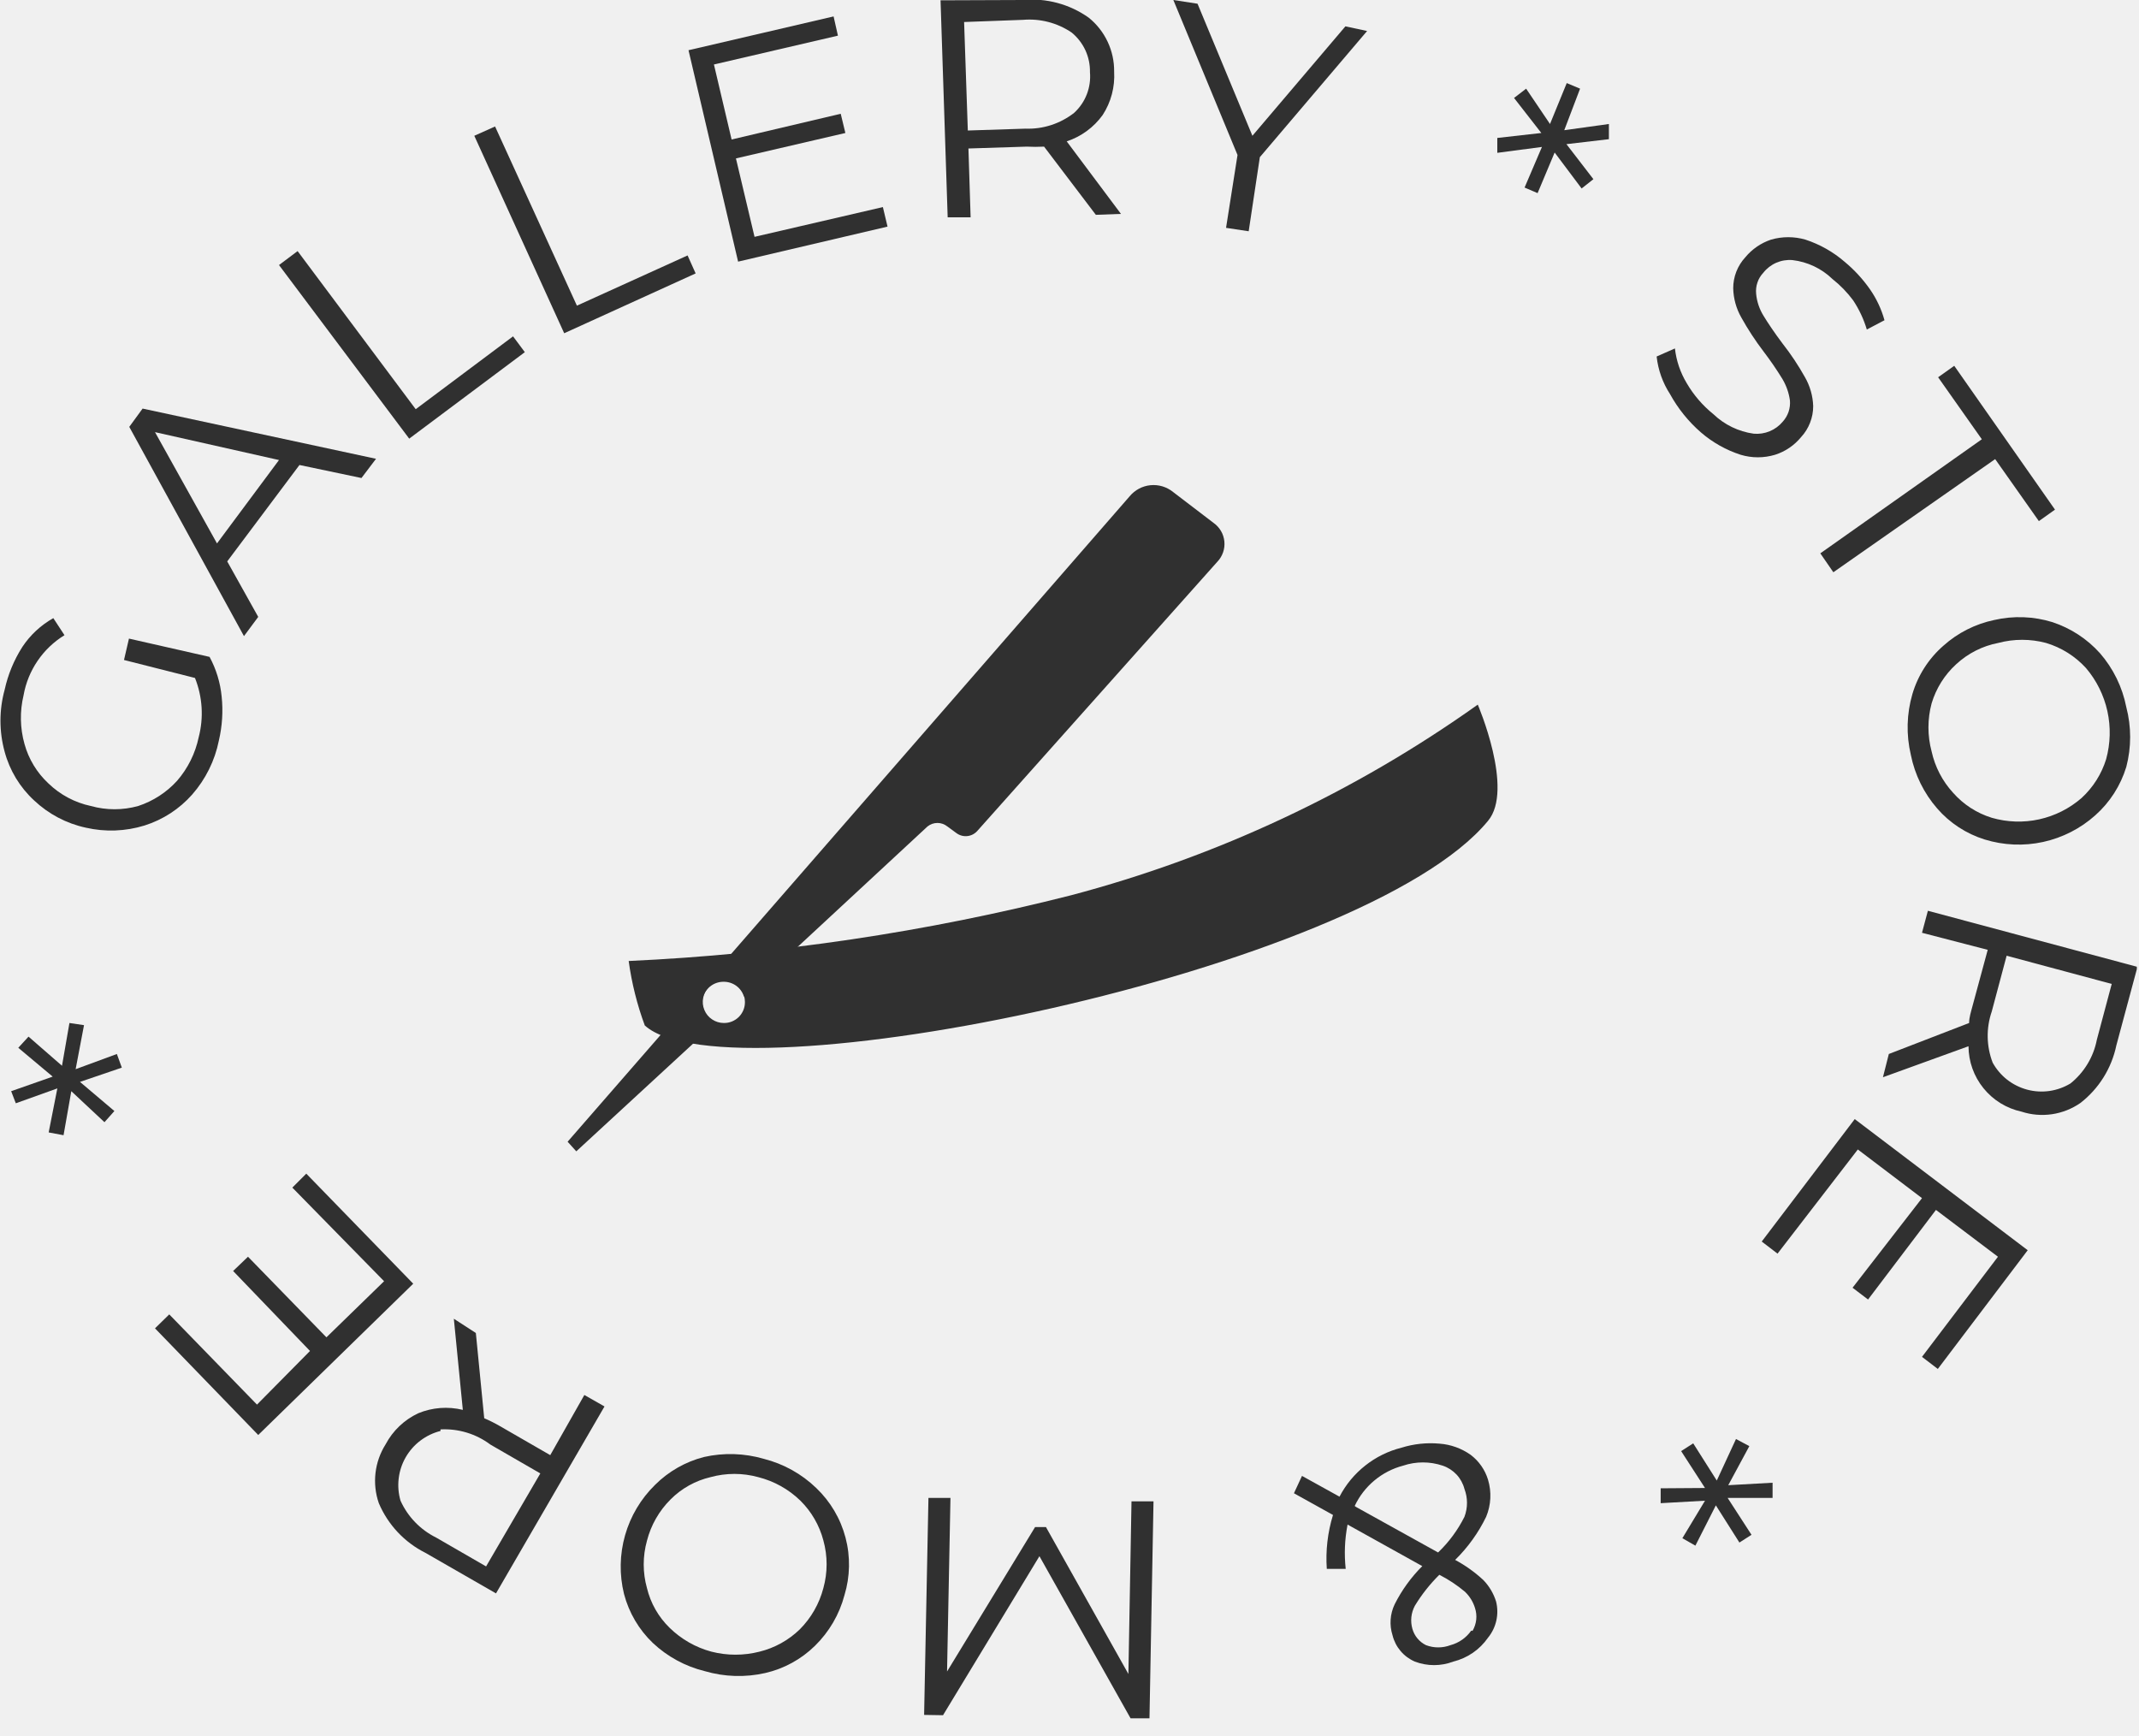
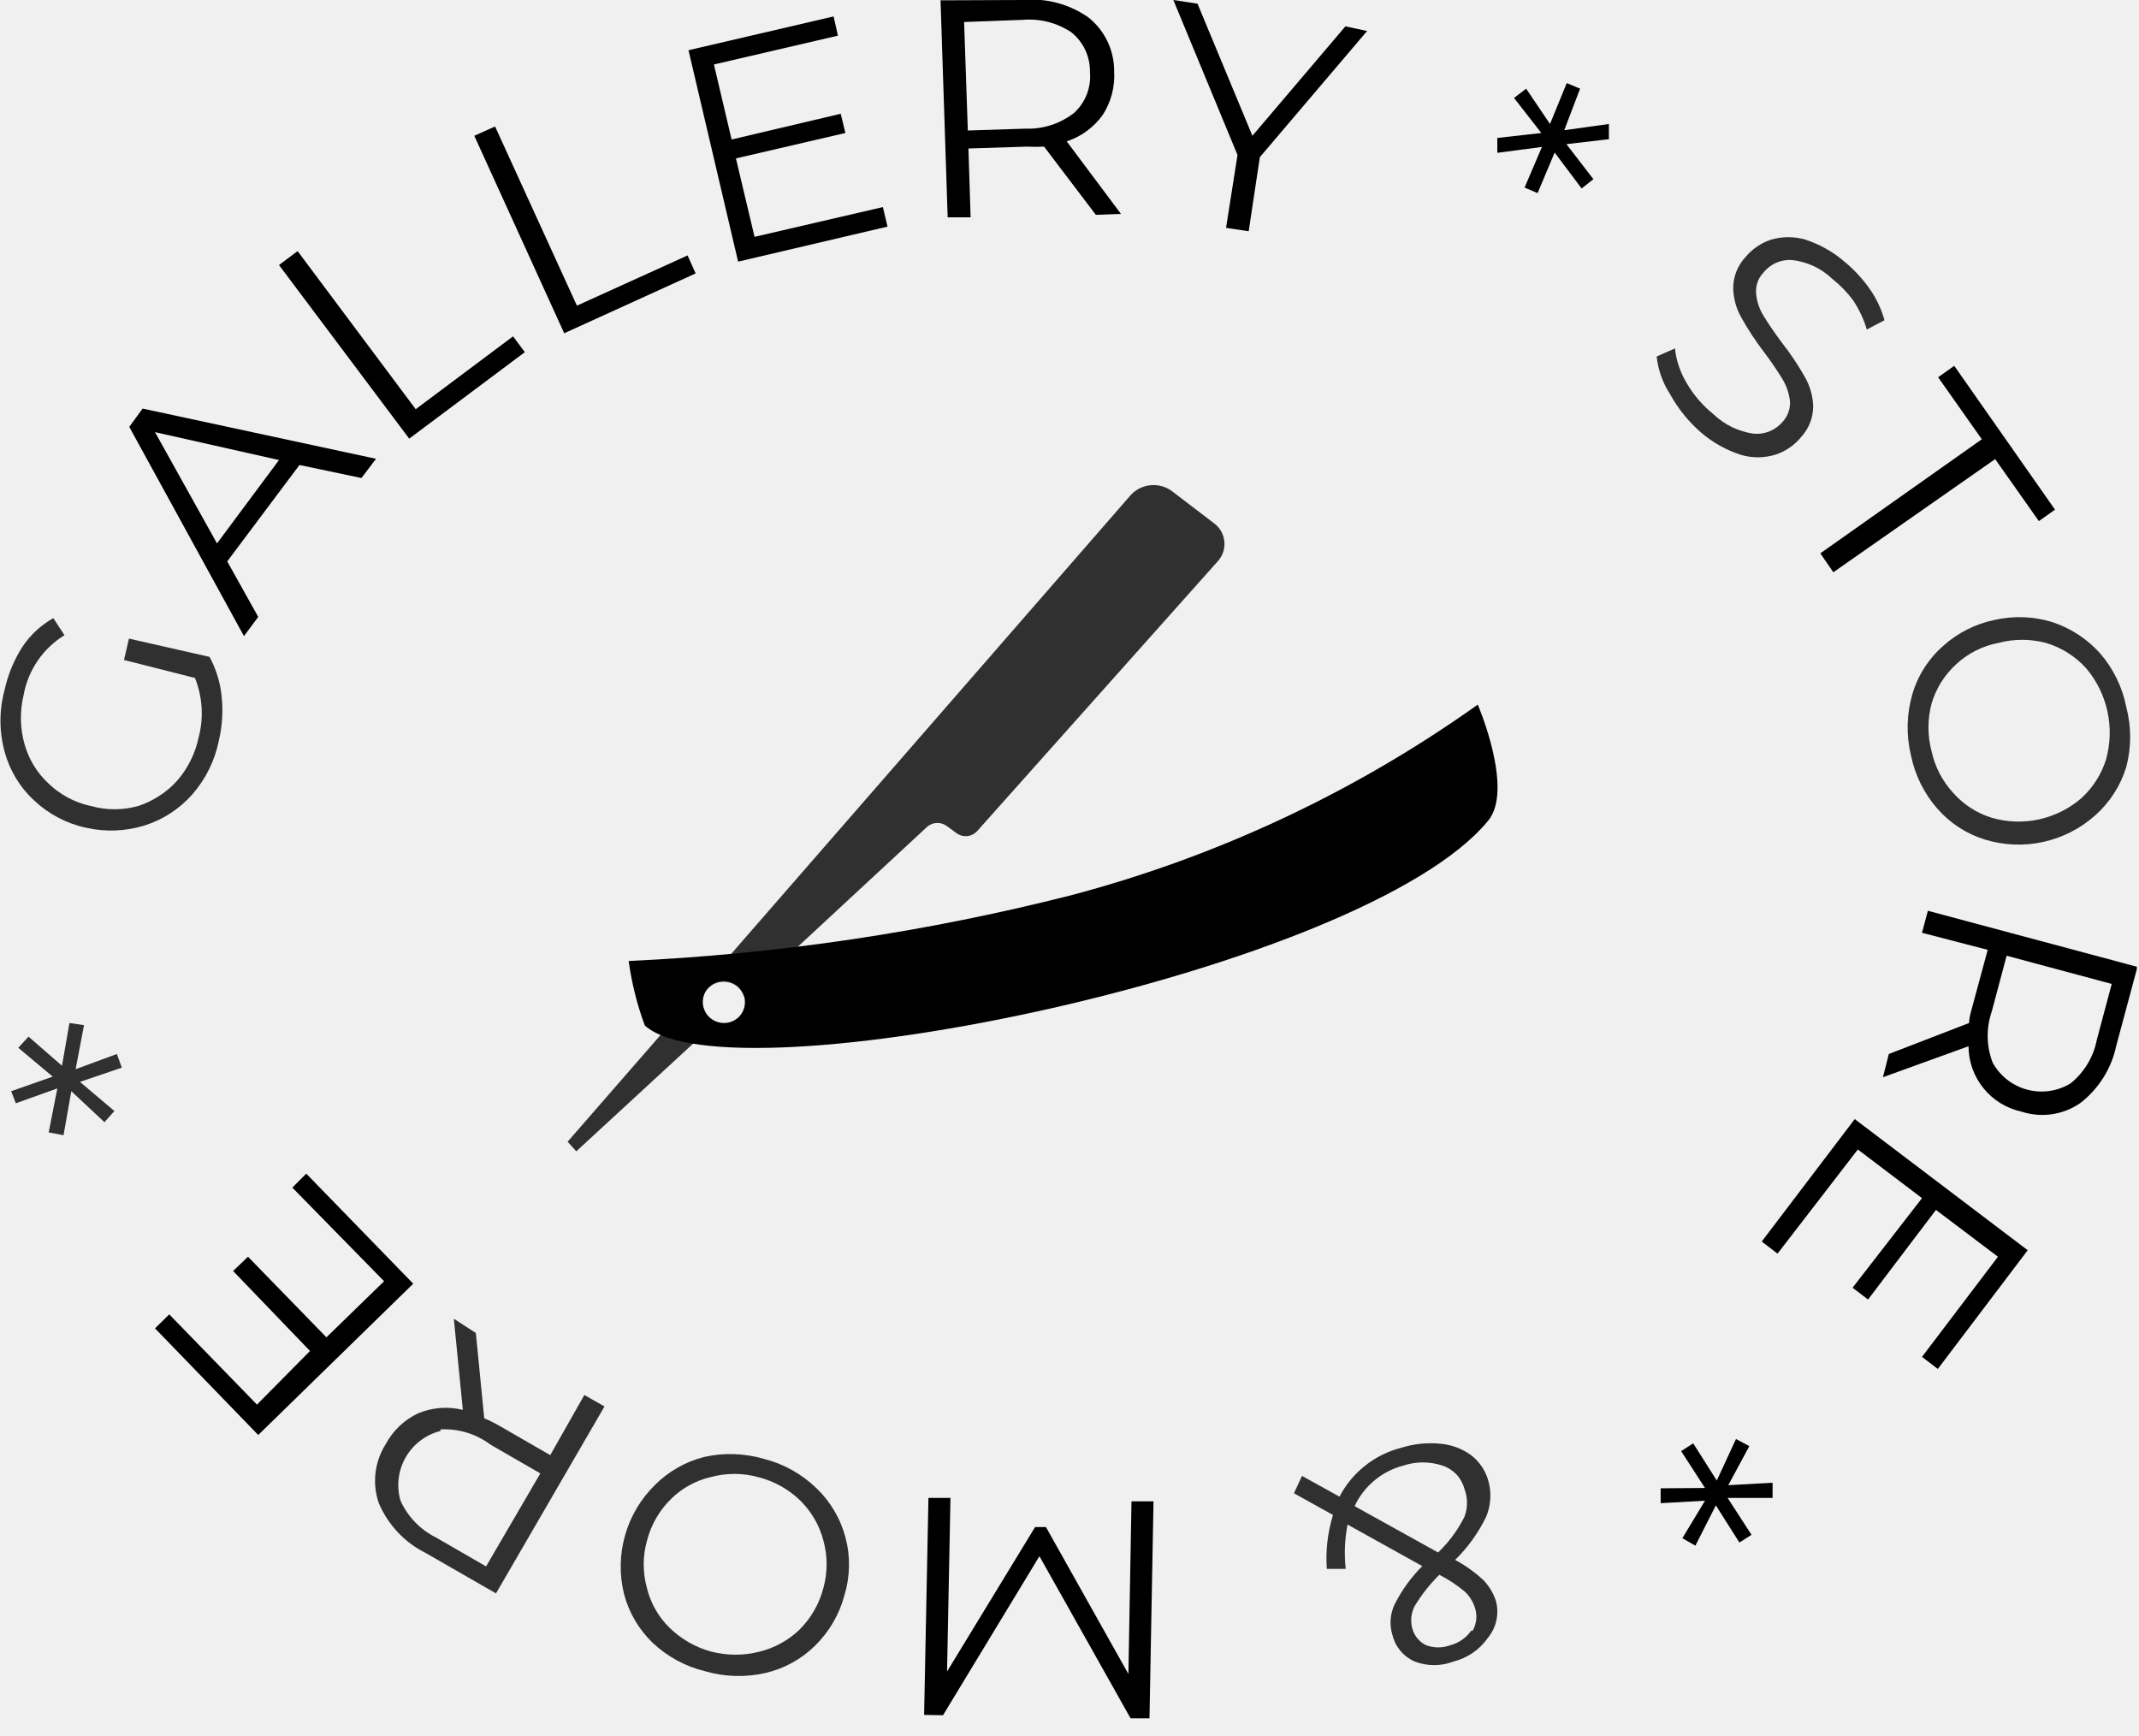
- <svg xmlns="http://www.w3.org/2000/svg" width="69" height="56" viewBox="0 0 69 56" fill="none">
+ <svg xmlns="http://www.w3.org/2000/svg" width="69" height="56" viewBox="0 0 69 56">
  <g clip-path="url(#clip0_1_6)">
    <path d="M39.15 16.87L37.84 15.87C37.635 15.704 37.373 15.626 37.111 15.652C36.849 15.678 36.608 15.807 36.44 16.01L18.31 36.83L18.59 37.14L23.08 33C22.93 32.94 22.807 32.829 22.73 32.687C22.654 32.545 22.629 32.381 22.661 32.223C22.694 32.065 22.78 31.923 22.906 31.822C23.032 31.721 23.189 31.667 23.35 31.67C23.495 31.67 23.637 31.717 23.754 31.803C23.871 31.889 23.957 32.011 24 32.15L29.92 26.66C30.011 26.587 30.124 26.547 30.24 26.547C30.356 26.547 30.469 26.587 30.56 26.66L30.86 26.88C30.962 26.953 31.087 26.985 31.21 26.97C31.334 26.955 31.448 26.895 31.53 26.8L39.27 18.12C39.352 18.034 39.415 17.931 39.454 17.818C39.493 17.706 39.507 17.586 39.496 17.468C39.484 17.349 39.448 17.234 39.388 17.131C39.328 17.028 39.247 16.939 39.15 16.87Z" fill="#303030" />
-     <path d="M47.67 22.73C43.703 25.553 39.258 27.636 34.55 28.88C29.878 30.068 25.096 30.779 20.28 31C20.377 31.71 20.551 32.408 20.8 33.08C23.52 35.54 44 31.34 48 26.48C48.85 25.47 47.67 22.73 47.67 22.73ZM23.35 33C23.215 33 23.084 32.96 22.972 32.885C22.86 32.811 22.773 32.705 22.722 32.58C22.67 32.456 22.657 32.319 22.683 32.187C22.709 32.055 22.774 31.934 22.869 31.839C22.964 31.744 23.085 31.679 23.217 31.653C23.349 31.627 23.486 31.64 23.61 31.692C23.735 31.743 23.841 31.83 23.915 31.942C23.99 32.054 24.03 32.185 24.03 32.32C24.031 32.41 24.015 32.499 23.981 32.582C23.947 32.665 23.897 32.74 23.834 32.804C23.77 32.867 23.695 32.917 23.612 32.951C23.529 32.985 23.44 33.001 23.35 33Z" fill="#303030" />
+     <path d="M47.67 22.73C43.703 25.553 39.258 27.636 34.55 28.88C29.878 30.068 25.096 30.779 20.28 31C20.377 31.71 20.551 32.408 20.8 33.08C23.52 35.54 44 31.34 48 26.48C48.85 25.47 47.67 22.73 47.67 22.73ZM23.35 33C23.215 33 23.084 32.96 22.972 32.885C22.86 32.811 22.773 32.705 22.722 32.58C22.67 32.456 22.657 32.319 22.683 32.187C22.709 32.055 22.774 31.934 22.869 31.839C22.964 31.744 23.085 31.679 23.217 31.653C23.349 31.627 23.486 31.64 23.61 31.692C23.735 31.743 23.841 31.83 23.915 31.942C23.99 32.054 24.03 32.185 24.03 32.32C24.031 32.41 24.015 32.499 23.981 32.582C23.947 32.665 23.897 32.74 23.834 32.804C23.77 32.867 23.695 32.917 23.612 32.951C23.529 32.985 23.44 33.001 23.35 33Z" />
    <path d="M4 21.29L4.16 20.6L6.76 21.19C6.974 21.586 7.107 22.021 7.15 22.47C7.2 22.945 7.169 23.425 7.06 23.89C6.931 24.535 6.634 25.135 6.2 25.63C5.787 26.097 5.255 26.443 4.66 26.63C4.047 26.819 3.395 26.843 2.77 26.7C2.143 26.565 1.566 26.26 1.1 25.82C0.641 25.397 0.312 24.853 0.15 24.25C-0.03 23.595 -0.03 22.904 0.15 22.25C0.257 21.76 0.45 21.293 0.72 20.87C0.975 20.485 1.318 20.166 1.72 19.94L2.08 20.49C1.735 20.702 1.439 20.984 1.212 21.318C0.984 21.653 0.83 22.032 0.76 22.43C0.636 22.947 0.646 23.488 0.79 24C0.924 24.486 1.191 24.926 1.56 25.27C1.939 25.637 2.414 25.89 2.93 26C3.43 26.14 3.96 26.14 4.46 26C4.939 25.842 5.37 25.563 5.71 25.19C6.06 24.787 6.301 24.302 6.41 23.78C6.575 23.147 6.532 22.478 6.29 21.87L4 21.29Z" fill="#303030" />
-     <path d="M9.66 15L7.33 18.11L8.33 19.9L7.87 20.52L4.17 13.77L4.6 13.18L12.13 14.8L11.66 15.42L9.66 15ZM9 14.84L5 13.94L7 17.53L9 14.84Z" fill="#303030" />
-     <path d="M9 8.55L9.6 8.1L13.41 13.2L16.55 10.85L16.93 11.36L13.2 14.15L9 8.55Z" fill="#303030" />
-     <path d="M15.3 4.38L15.97 4.08L18.61 9.86L22.18 8.24L22.44 8.82L18.2 10.75L15.3 4.38Z" fill="#303030" />
-     <path d="M28.48 6.68L28.63 7.31L23.81 8.44L22.21 1.62L26.89 0.53L27.03 1.15L23.03 2.08L23.6 4.5L27.12 3.67L27.27 4.29L23.74 5.11L24.34 7.64L28.48 6.68Z" fill="#303030" />
-     <path d="M35.35 6.93L33.68 4.73C33.493 4.74 33.306 4.74 33.12 4.73L31.24 4.79L31.31 7.01H30.57L30.34 0.01L33 -3.1339e-05C33.752 -0.069 34.504 0.133 35.12 0.57C35.38 0.779 35.588 1.044 35.73 1.346C35.872 1.647 35.944 1.977 35.94 2.31C35.969 2.804 35.84 3.295 35.57 3.71C35.283 4.109 34.877 4.406 34.41 4.56L36.16 6.9L35.35 6.93ZM34.65 3.64C34.83 3.475 34.969 3.272 35.058 3.044C35.146 2.817 35.181 2.573 35.16 2.33C35.165 2.086 35.115 1.844 35.013 1.622C34.91 1.4 34.759 1.205 34.57 1.05C34.109 0.737 33.555 0.593 33 0.64L31.1 0.71L31.22 4.21L33.08 4.15C33.647 4.171 34.203 3.99 34.65 3.64Z" fill="#303030" />
-     <path d="M40.64 5.07L40.28 7.46L39.55 7.35L39.92 5L37.85 0L38.63 0.12L40.4 4.38L43.4 0.85L44.1 1L40.64 5.07Z" fill="#303030" />
-     <path d="M50.53 4.65L51.4 5.78L51.02 6.08L50.15 4.92L49.6 6.23L49.18 6.05L49.74 4.74L48.3 4.93V4.45L49.72 4.29L48.84 3.16L49.23 2.86L50 4L50.54 2.68L50.97 2.86L50.46 4.2L51.9 4V4.49L50.53 4.65Z" fill="#303030" />
+     <path d="M9.66 15L7.33 18.11L8.33 19.9L7.87 20.52L4.17 13.77L4.6 13.18L12.13 14.8L11.66 15.42L9.66 15ZM9 14.84L5 13.94L7 17.53L9 14.84Z" />
+     <path d="M9 8.55L9.6 8.1L13.41 13.2L16.55 10.85L16.93 11.36L13.2 14.15L9 8.55Z" />
+     <path d="M15.3 4.38L15.97 4.08L18.61 9.86L22.18 8.24L22.44 8.82L18.2 10.75L15.3 4.38Z" />
+     <path d="M28.48 6.68L28.63 7.31L23.81 8.44L22.21 1.62L26.89 0.53L27.03 1.15L23.03 2.08L23.6 4.5L27.12 3.67L27.27 4.29L23.74 5.11L24.34 7.64L28.48 6.68Z" />
+     <path d="M35.35 6.93L33.68 4.73C33.493 4.74 33.306 4.74 33.12 4.73L31.24 4.79L31.31 7.01H30.57L30.34 0.01L33 -3.1339e-05C33.752 -0.069 34.504 0.133 35.12 0.57C35.38 0.779 35.588 1.044 35.73 1.346C35.872 1.647 35.944 1.977 35.94 2.31C35.969 2.804 35.84 3.295 35.57 3.71C35.283 4.109 34.877 4.406 34.41 4.56L36.16 6.9L35.35 6.93ZM34.65 3.64C34.83 3.475 34.969 3.272 35.058 3.044C35.146 2.817 35.181 2.573 35.16 2.33C35.165 2.086 35.115 1.844 35.013 1.622C34.91 1.4 34.759 1.205 34.57 1.05C34.109 0.737 33.555 0.593 33 0.64L31.1 0.71L31.22 4.21L33.08 4.15C33.647 4.171 34.203 3.99 34.65 3.64Z" />
+     <path d="M40.64 5.07L40.28 7.46L39.55 7.35L39.92 5L37.85 0L38.63 0.12L40.4 4.38L43.4 0.85L44.1 1L40.64 5.07Z" />
+     <path d="M50.53 4.65L51.4 5.78L51.02 6.08L50.15 4.92L49.6 6.23L49.18 6.05L49.74 4.74L48.3 4.93V4.45L49.72 4.29L48.84 3.16L49.23 2.86L50 4L50.54 2.68L50.97 2.86L50.46 4.2L51.9 4V4.49L50.53 4.65Z" />
    <path d="M53.87 12.71C53.634 12.346 53.487 11.931 53.44 11.5L54.03 11.24C54.074 11.636 54.204 12.018 54.41 12.36C54.633 12.743 54.925 13.082 55.27 13.36C55.626 13.701 56.081 13.922 56.57 13.99C56.747 14.006 56.925 13.979 57.088 13.911C57.252 13.843 57.397 13.736 57.51 13.6C57.593 13.508 57.656 13.401 57.696 13.284C57.735 13.167 57.75 13.043 57.74 12.92C57.707 12.676 57.625 12.442 57.5 12.23C57.312 11.923 57.108 11.626 56.89 11.34C56.624 10.991 56.383 10.623 56.17 10.24C56.007 9.953 55.918 9.63 55.91 9.3C55.909 8.929 56.049 8.572 56.3 8.3C56.518 8.036 56.806 7.839 57.13 7.73C57.493 7.625 57.877 7.625 58.24 7.73C58.707 7.883 59.139 8.128 59.51 8.45C59.818 8.706 60.09 9.002 60.32 9.33C60.532 9.634 60.691 9.972 60.79 10.33L60.22 10.63C60.121 10.297 59.972 9.98 59.78 9.69C59.588 9.431 59.363 9.199 59.11 9C58.759 8.66 58.305 8.446 57.82 8.39C57.642 8.375 57.462 8.405 57.298 8.476C57.134 8.548 56.99 8.659 56.88 8.8C56.795 8.89 56.73 8.997 56.691 9.115C56.651 9.232 56.637 9.357 56.65 9.48C56.673 9.732 56.756 9.975 56.89 10.19C57.03 10.42 57.23 10.72 57.5 11.08C57.768 11.421 58.008 11.782 58.22 12.16C58.386 12.446 58.479 12.769 58.49 13.1C58.491 13.47 58.351 13.828 58.1 14.1C57.881 14.367 57.589 14.566 57.26 14.67C56.898 14.779 56.512 14.779 56.15 14.67C55.68 14.518 55.244 14.273 54.87 13.95C54.466 13.599 54.128 13.179 53.87 12.71Z" fill="#303030" />
-     <path d="M63.93 14.17L62.52 12.17L63.04 11.8L66.29 16.44L65.77 16.81L64.36 14.81L59.14 18.46L58.72 17.85L63.93 14.17Z" fill="#303030" />
+     <path d="M63.93 14.17L62.52 12.17L63.04 11.8L66.29 16.44L65.77 16.81L64.36 14.81L59.14 18.46L58.72 17.85L63.93 14.17Z" />
    <path d="M61.69 22.39C61.868 21.786 62.215 21.244 62.69 20.83C63.154 20.414 63.72 20.128 64.33 20C64.952 19.857 65.6 19.881 66.21 20.07C66.798 20.265 67.326 20.609 67.74 21.07C68.171 21.566 68.464 22.166 68.59 22.81C68.756 23.443 68.756 24.107 68.59 24.74C68.406 25.342 68.061 25.882 67.59 26.3C67.113 26.727 66.533 27.023 65.908 27.16C65.282 27.297 64.632 27.269 64.02 27.08C63.427 26.895 62.897 26.549 62.49 26.08C62.061 25.587 61.768 24.991 61.64 24.35C61.487 23.703 61.504 23.028 61.69 22.39ZM63 25.57C63.334 25.95 63.767 26.231 64.25 26.38C64.748 26.524 65.275 26.542 65.782 26.43C66.288 26.318 66.759 26.081 67.15 25.74C67.519 25.4 67.792 24.969 67.94 24.49C68.079 23.984 68.093 23.452 67.98 22.939C67.867 22.427 67.63 21.95 67.29 21.55C66.941 21.168 66.496 20.888 66 20.74C65.495 20.606 64.965 20.606 64.46 20.74C63.951 20.838 63.48 21.077 63.1 21.43C62.727 21.771 62.455 22.206 62.31 22.69C62.174 23.198 62.174 23.732 62.31 24.24C62.419 24.736 62.657 25.195 63 25.57Z" fill="#303030" />
-     <path d="M60.93 34L63.52 33C63.52 32.82 63.58 32.64 63.63 32.45L64.12 30.64L62 30.09L62.19 29.38L68.95 31.19L68.27 33.72C68.117 34.458 67.706 35.118 67.11 35.58C66.836 35.77 66.522 35.894 66.193 35.943C65.863 35.991 65.527 35.963 65.21 35.86C64.727 35.755 64.295 35.489 63.984 35.105C63.673 34.722 63.502 34.244 63.5 33.75L60.74 34.75L60.93 34ZM64.28 34.28C64.397 34.492 64.556 34.679 64.747 34.829C64.938 34.978 65.158 35.087 65.392 35.15C65.627 35.213 65.871 35.227 66.112 35.193C66.352 35.158 66.582 35.076 66.79 34.95C67.231 34.595 67.533 34.096 67.64 33.54L68.12 31.74L64.73 30.83L64.25 32.63C64.066 33.166 64.076 33.751 64.28 34.28Z" fill="#303030" />
-     <path d="M57.34 40.44L56.83 40.05L59.83 36.1L65.41 40.33L62.51 44.16L62 43.77L64.45 40.54L62.45 39.03L60.26 41.92L59.76 41.54L62 38.65L59.93 37.08L57.34 40.44Z" fill="#303030" />
-     <path d="M55 48.41L53.57 48.49V48.01L55 48L54.23 46.81L54.62 46.56L55.38 47.76L56 46.42L56.43 46.65L55.75 47.91L57.18 47.83V48.32H55.73L56.5 49.51L56.11 49.76L55.35 48.56L54.69 49.86L54.27 49.62L55 48.41Z" fill="#303030" />
+     <path d="M60.93 34L63.52 33C63.52 32.82 63.58 32.64 63.63 32.45L64.12 30.64L62 30.09L62.19 29.38L68.95 31.19L68.27 33.72C68.117 34.458 67.706 35.118 67.11 35.58C66.836 35.77 66.522 35.894 66.193 35.943C65.863 35.991 65.527 35.963 65.21 35.86C64.727 35.755 64.295 35.489 63.984 35.105C63.673 34.722 63.502 34.244 63.5 33.75L60.74 34.75L60.93 34ZM64.28 34.28C64.397 34.492 64.556 34.679 64.747 34.829C64.938 34.978 65.158 35.087 65.392 35.15C65.627 35.213 65.871 35.227 66.112 35.193C66.352 35.158 66.582 35.076 66.79 34.95C67.231 34.595 67.533 34.096 67.64 33.54L68.12 31.74L64.73 30.83L64.25 32.63C64.066 33.166 64.076 33.751 64.28 34.28Z" />
+     <path d="M57.34 40.44L56.83 40.05L59.83 36.1L65.41 40.33L62.51 44.16L62 43.77L64.45 40.54L62.45 39.03L60.26 41.92L59.76 41.54L62 38.65L59.93 37.08L57.34 40.44Z" />
+     <path d="M55 48.41L53.57 48.49V48.01L55 48L54.23 46.81L54.62 46.56L55.38 47.76L56 46.42L56.43 46.65L55.75 47.91L57.18 47.83V48.32H55.73L56.5 49.51L56.11 49.76L55.35 48.56L54.69 49.86L54.27 49.62L55 48.41Z" />
    <path d="M42 47.61L43.21 48.28C43.413 47.89 43.696 47.548 44.041 47.276C44.385 47.003 44.784 46.807 45.21 46.7C45.607 46.576 46.025 46.532 46.44 46.57C46.8 46.597 47.145 46.722 47.44 46.93C47.706 47.131 47.903 47.411 48 47.73C48.12 48.125 48.099 48.549 47.94 48.93C47.689 49.447 47.351 49.917 46.94 50.32C47.27 50.497 47.575 50.715 47.85 50.97C48.039 51.165 48.179 51.401 48.26 51.66C48.311 51.862 48.314 52.073 48.269 52.276C48.224 52.479 48.132 52.669 48 52.83C47.733 53.215 47.335 53.488 46.88 53.6C46.481 53.752 46.039 53.752 45.64 53.6C45.462 53.523 45.305 53.407 45.18 53.26C45.055 53.112 44.966 52.938 44.92 52.75C44.815 52.42 44.84 52.062 44.99 51.75C45.219 51.295 45.52 50.88 45.88 50.52L43.47 49.18C43.378 49.651 43.358 50.133 43.41 50.61H42.8C42.759 50.023 42.827 49.433 43 48.87L41.74 48.17L42 47.61ZM43.74 48.61L46.39 50.08C46.737 49.748 47.025 49.359 47.24 48.93C47.35 48.64 47.35 48.32 47.24 48.03C47.195 47.857 47.107 47.697 46.985 47.566C46.862 47.436 46.71 47.337 46.54 47.28C46.125 47.14 45.675 47.14 45.26 47.28C44.921 47.369 44.605 47.532 44.336 47.757C44.066 47.981 43.849 48.262 43.7 48.58L43.74 48.61ZM47.5 52.61C47.565 52.499 47.606 52.376 47.62 52.249C47.634 52.121 47.62 51.992 47.58 51.87C47.519 51.672 47.409 51.494 47.26 51.35C47.005 51.135 46.727 50.951 46.43 50.8C46.127 51.1 45.861 51.436 45.64 51.8C45.519 52.027 45.49 52.292 45.56 52.54C45.592 52.654 45.647 52.761 45.723 52.852C45.799 52.943 45.893 53.018 46 53.07C46.255 53.166 46.535 53.166 46.79 53.07C47.062 52.997 47.299 52.831 47.46 52.6L47.5 52.61Z" fill="#303030" />
-     <path d="M29.81 55.32L29.95 48.32H30.66L30.55 53.92L33.39 49.26H33.74L36.4 54L36.5 48.43H37.21L37.08 55.43H36.47L33.53 50.2L30.42 55.33L29.81 55.32Z" fill="#303030" />
+     <path d="M29.81 55.32L29.95 48.32H30.66L30.55 53.92L33.39 49.26H33.74L36.4 54L36.5 48.43H37.21L37.08 55.43H36.47L33.53 50.2L30.42 55.33L29.81 55.32Z" />
    <path d="M26.33 48C26.787 48.436 27.114 48.99 27.275 49.601C27.436 50.212 27.424 50.856 27.24 51.46C27.076 52.079 26.747 52.642 26.29 53.09C25.845 53.527 25.288 53.832 24.68 53.97C24.039 54.115 23.371 54.094 22.74 53.91C22.111 53.757 21.532 53.443 21.06 53C20.61 52.57 20.288 52.023 20.13 51.42C19.976 50.797 19.988 50.145 20.163 49.527C20.338 48.91 20.672 48.349 21.13 47.9C21.567 47.464 22.112 47.153 22.71 47C23.348 46.856 24.012 46.877 24.64 47.06C25.276 47.221 25.858 47.545 26.33 48ZM22.92 47.65C22.431 47.764 21.984 48.014 21.63 48.37C21.262 48.737 20.999 49.197 20.87 49.7C20.73 50.201 20.73 50.73 20.87 51.23C20.988 51.717 21.241 52.161 21.6 52.51C21.977 52.878 22.441 53.144 22.95 53.28C23.459 53.41 23.991 53.41 24.5 53.28C24.989 53.16 25.438 52.911 25.8 52.56C26.166 52.192 26.429 51.733 26.56 51.23C26.7 50.726 26.7 50.194 26.56 49.69C26.432 49.205 26.177 48.763 25.82 48.41C25.442 48.041 24.972 47.779 24.46 47.65C23.956 47.511 23.424 47.511 22.92 47.65Z" fill="#303030" />
    <path d="M15.35 43L15.62 45.75C15.791 45.823 15.959 45.907 16.12 46L17.75 46.94L18.85 45L19.5 45.37L16 51.4L13.72 50.09C13.046 49.752 12.514 49.184 12.22 48.49C12.111 48.177 12.075 47.844 12.113 47.515C12.151 47.186 12.263 46.87 12.44 46.59C12.672 46.152 13.041 45.801 13.49 45.59C13.946 45.401 14.45 45.363 14.93 45.48L14.64 42.54L15.35 43ZM14.21 46.16C13.975 46.219 13.755 46.325 13.562 46.471C13.368 46.617 13.207 46.801 13.086 47.011C12.966 47.221 12.889 47.453 12.861 47.693C12.832 47.934 12.852 48.178 12.92 48.41C13.154 48.928 13.561 49.348 14.07 49.6L15.68 50.53L17.43 47.53L15.82 46.6C15.357 46.253 14.787 46.08 14.21 46.11V46.16Z" fill="#303030" />
-     <path d="M9.43 38.31L9.88 37.86L13.33 41.41L8.33 46.29L5 42.85L5.46 42.4L8.29 45.31L10 43.58L7.52 41L8 40.54L10.53 43.14L12.39 41.33L9.43 38.31Z" fill="#303030" />
+     <path d="M9.43 38.31L9.88 37.86L13.33 41.41L8.33 46.29L5 42.85L5.46 42.4L8.29 45.31L10 43.58L7.52 41L8 40.54L10.53 43.14L12.39 41.33L9.43 38.31Z" />
    <path d="M2 34.38L2.24 33L2.71 33.07L2.44 34.49L3.77 34L3.93 34.44L2.58 34.9L3.69 35.84L3.37 36.2L2.3 35.2L2.05 36.62L1.57 36.53L1.85 35.11L0.51 35.59L0.36 35.2L1.7 34.73L0.59 33.8L0.92 33.44L2 34.38Z" fill="#303030" />
  </g>
  <defs>
    <clipPath id="clip0_1_6">
-       <rect width="68.93" height="55.46" fill="white" />
+       <rect width="68.93" height="55.46" />
    </clipPath>
  </defs>
</svg>
